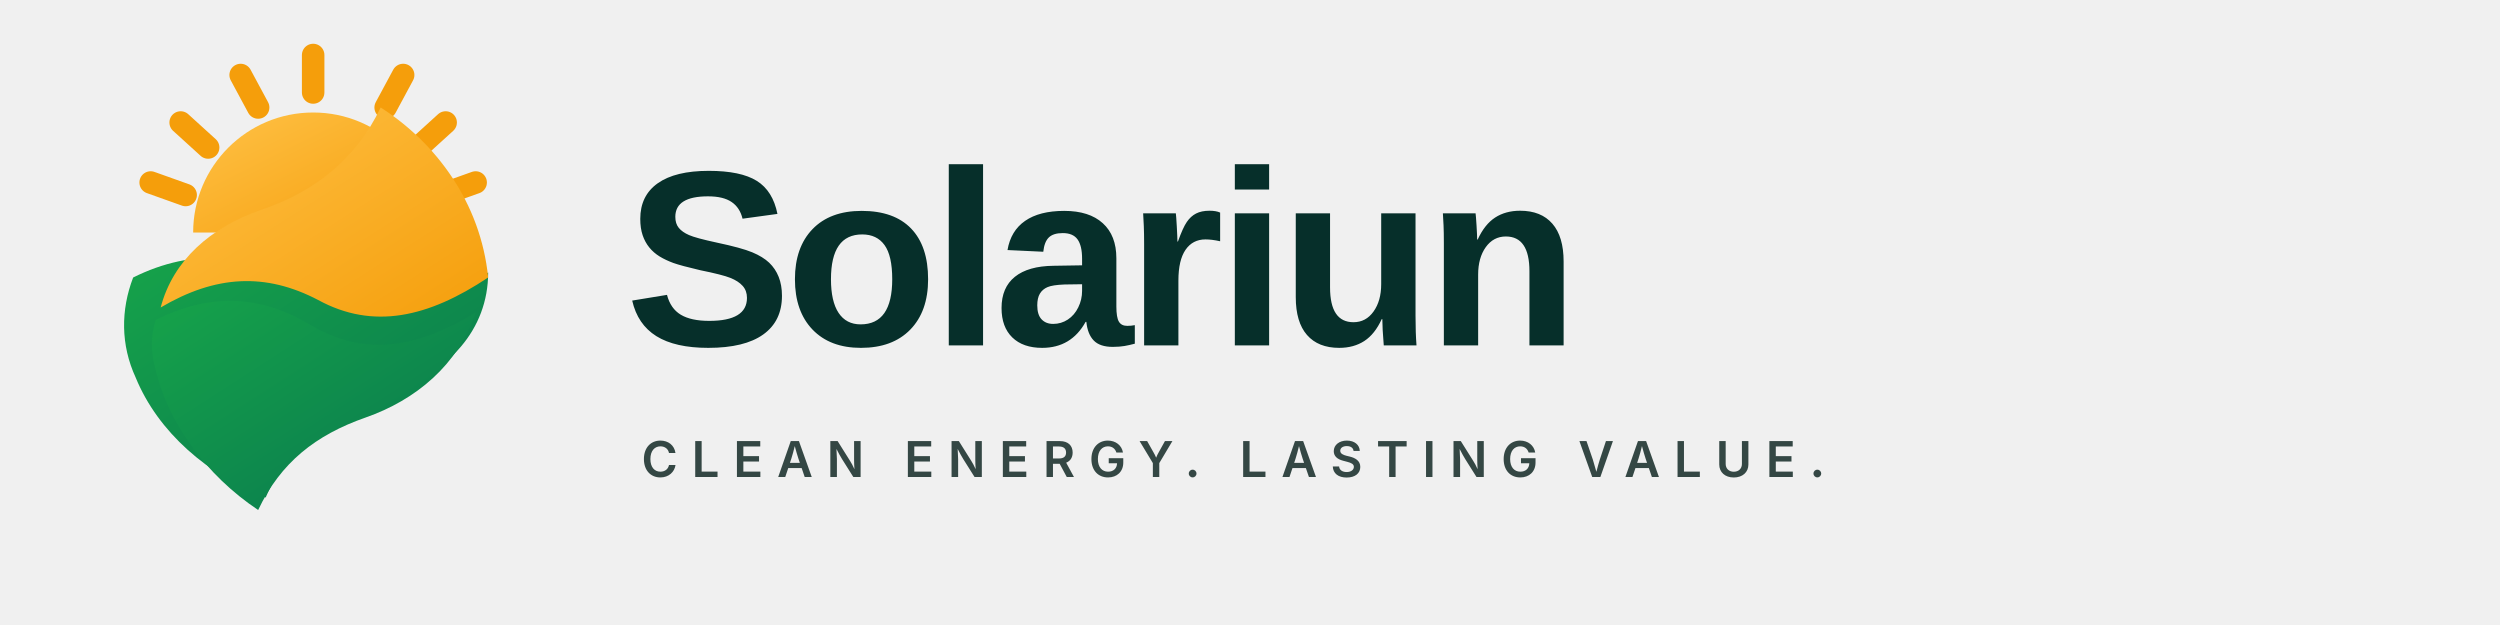
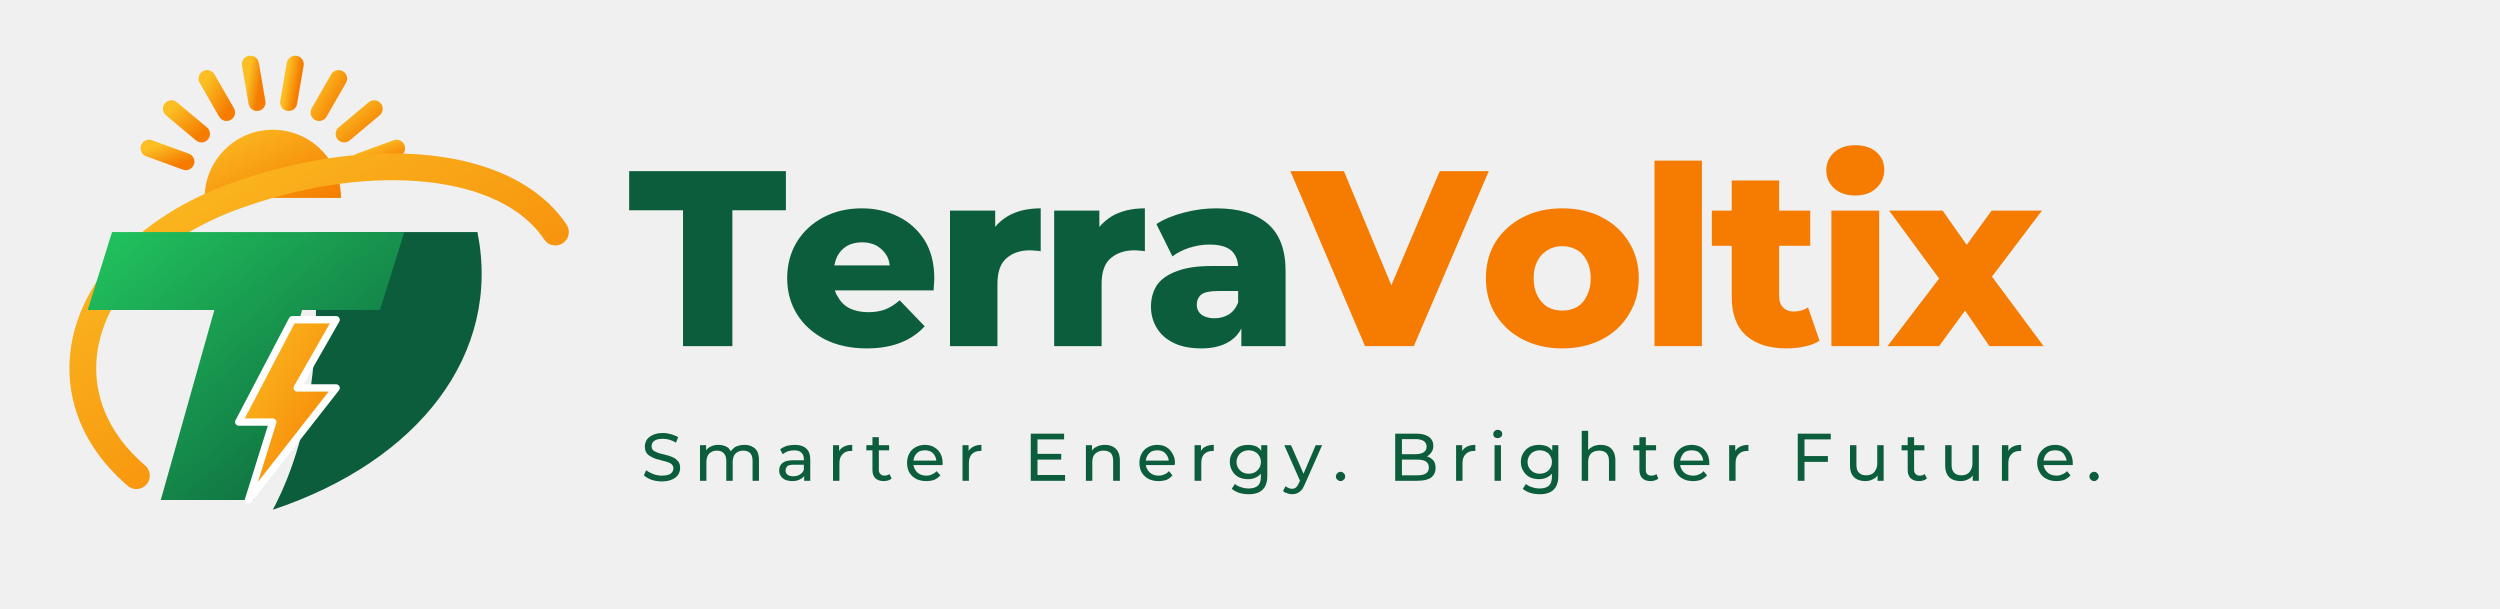
- <svg xmlns="http://www.w3.org/2000/svg" viewBox="0 0 760 190" role="img" aria-labelledby="title">
+ <svg xmlns="http://www.w3.org/2000/svg" viewBox="0 0 780 190" role="img" aria-labelledby="t">
  <defs>
-     <linearGradient id="gold" x1="0" y1="0" x2="1" y2="1">
-       <stop offset="0" stop-color="#FFC247" />
-       <stop offset="1" stop-color="#F59E0B" />
+     <linearGradient id="lg" x1="0" y1="0" x2="1" y2="1">
+       <stop offset="0" stop-color="#22C55E" />
+       <stop offset="1" stop-color="#0B5D3B" />
    </linearGradient>
-     <linearGradient id="green" x1="0" y1="0" x2="1" y2="1">
-       <stop offset="0" stop-color="#16A34A" />
-       <stop offset="1" stop-color="#08764F" />
+     <linearGradient id="lgd" x1="0" y1="0" x2="1" y2="1">
+       <stop offset="0" stop-color="#4ADE80" />
+       <stop offset="1" stop-color="#16A34A" />
+     </linearGradient>
+     <linearGradient id="lo" x1="0" y1="0" x2="1" y2="1">
+       <stop offset="0" stop-color="#FBBF24" />
+       <stop offset="1" stop-color="#F57C00" />
    </linearGradient>
  </defs>
-   <g transform="translate(4 0) scale(.76)">
-     <path d="M72 93a48 48 0 0 1 96 0Z" fill="url(#gold)" />
-     <g stroke="#F59E0B" stroke-width="9" stroke-linecap="round">
-       <path d="M120 22v15" />
-       <path d="M91 30l7 13" />
-       <path d="M67 49l11 10" />
-       <path d="M55 73l14 5" />
-       <path d="M149 43l7-13" />
-       <path d="M162 59l11-10" />
-       <path d="M171 78l14-5" />
+   <g transform="translate(0 4) scale(.76)">
+     <g stroke="url(#lo)" stroke-width="7" stroke-linecap="round">
+       <line x1="76.3" y1="61.1" x2="61.2" y2="55.6" />
+       <line x1="82.7" y1="49.7" x2="70.4" y2="39.4" />
+       <line x1="93.0" y1="40.9" x2="85.0" y2="27.0" />
+       <line x1="105.5" y1="36.8" x2="102.8" y2="21.1" />
+       <line x1="118.5" y1="36.8" x2="121.2" y2="21.1" />
+       <line x1="131.0" y1="40.9" x2="139.0" y2="27.0" />
+       <line x1="141.3" y1="49.7" x2="153.6" y2="39.4" />
+       <line x1="147.7" y1="61.1" x2="162.8" y2="55.6" />
    </g>
-     <path d="M48 111 C72 99 96 101 119 114 C141 127 161 126 190 109 C190 132 174 149 151 157 C129 165 111 176 101 199 C78 190 58 173 49 151 C43 138 43 124 48 111Z" fill="url(#green)" />
-     <path d="M190 111 C166 127 144 132 122 120 C101 109 81 110 59 123 C64 104 79 91 99 84 C120 77 137 64 147 43 C169 57 187 81 190 111Z" fill="url(#gold)" />
-     <path d="M57 128 C79 117 99 118 119 130 C141 143 162 139 185 125 C178 146 161 160 141 167 C121 174 107 185 98 204 C77 190 62 169 57 148 C55 141 55 134 57 128Z" fill="url(#green)" />
+     <path d="M84 76a28 28 0 0 1 56 0Z" fill="url(#lo)" />
+     <path d="M56 190C14 154 34 96 100 74C152 56 208 60 228 90" fill="none" stroke="url(#lo)" stroke-width="11" stroke-linecap="round" />
+     <path d="M128 90H196C206 140 172 184 112 204C130 170 132 128 128 90Z" fill="#0B5D3B" />
+     <path d="M46 90H166L156 122H124L104 200H66L88 122H36Z" fill="url(#lg)" />
+     <path d="M120 126 98 168h14l-10 32 36-46h-16l16-28Z" fill="url(#lo)" stroke="#FFFFFF" stroke-width="3" stroke-linejoin="round" />
  </g>
-   <text x="190" y="105" font-family="Montserrat, Arial, sans-serif" font-size="76" font-weight="700" letter-spacing="-2" fill="#062F2A">Solariun</text>
-   <text x="195" y="145" font-family="Inter, Arial, sans-serif" font-size="15" font-weight="600" letter-spacing="4.2" fill="#344744">CLEAN ENERGY. LASTING VALUE.</text>
+   <path fill="#0B5D3B" d="M213.1 108.0V65.6H196.3V53.4H245.2V65.6H228.5V108.0Z M270.4 108.7Q263.0 108.7 257.4 105.9Q251.8 103.0 248.7 98.1Q245.6 93.1 245.6 86.8Q245.6 80.5 248.6 75.5Q251.6 70.6 256.9 67.8Q262.2 65.0 268.9 65.0Q275.1 65.0 280.3 67.6Q285.4 70.1 288.5 75.0Q291.5 79.9 291.5 86.9Q291.5 87.7 291.4 88.7Q291.3 89.7 291.3 90.6H260.5Q260.8 91.8 261.5 92.7Q262.7 95.0 265.1 96.2Q267.6 97.4 270.9 97.4Q274.0 97.4 276.3 96.5Q278.5 95.6 280.7 93.7L288.5 101.8Q285.4 105.2 281.0 106.9Q276.5 108.7 270.4 108.7ZM260.3 82.8H277.6Q277.4 81.2 276.8 80.0Q275.6 77.9 273.6 76.7Q271.6 75.6 269.0 75.6Q266.3 75.6 264.3 76.7Q262.3 77.9 261.2 80.0Q260.6 81.3 260.3 82.8Z M296.4 108.0V65.7H310.5V70.8Q312.1 68.8 314.5 67.4Q318.7 65.0 324.7 65.0V78.4Q323.7 78.2 322.9 78.2Q322.2 78.1 321.3 78.1Q316.8 78.1 314.0 80.6Q311.2 83.0 311.2 88.6V108.0Z M328.9 108.0V65.7H343.0V70.8Q344.7 68.8 347.0 67.4Q351.2 65.0 357.2 65.0V78.4Q356.2 78.2 355.5 78.2Q354.7 78.1 353.9 78.1Q349.4 78.1 346.5 80.6Q343.7 83.0 343.7 88.6V108.0Z M387.3 108.0V102.5Q386.0 105.0 383.8 106.4Q380.3 108.7 374.8 108.7Q369.7 108.7 366.2 107.0Q362.7 105.3 360.9 102.3Q359.1 99.3 359.1 95.7Q359.1 91.8 361.0 88.9Q363.0 86.1 367.2 84.6Q371.3 83.0 377.9 83.0H386.3Q386.1 80.0 384.2 78.2Q382.0 76.3 377.3 76.3Q374.3 76.3 371.1 77.3Q368.0 78.3 365.8 80.0L360.8 69.9Q364.4 67.6 369.5 66.3Q374.5 65.0 379.5 65.0Q389.8 65.0 395.4 69.7Q401.1 74.5 401.1 84.5V108.0ZM386.3 90.8H379.9Q376.3 90.8 374.8 91.9Q373.4 93.1 373.4 95.1Q373.4 97.0 374.9 98.2Q376.4 99.3 378.9 99.3Q381.4 99.3 383.4 98.1Q385.3 96.9 386.3 94.4Z" />
+   <path fill="#F57C00" d="M425.9 108.0 402.6 53.4H419.3L434.1 89.0L449.2 53.4H464.5L441.1 108.0Z M487.4 108.7Q480.5 108.7 475.1 105.9Q469.7 103.1 466.6 98.1Q463.6 93.2 463.6 86.8Q463.6 80.4 466.6 75.5Q469.7 70.6 475.1 67.8Q480.5 65.0 487.4 65.0Q494.4 65.0 499.8 67.8Q505.2 70.6 508.2 75.5Q511.3 80.4 511.3 86.8Q511.3 93.2 508.2 98.1Q505.2 103.1 499.8 105.9Q494.4 108.7 487.4 108.7ZM487.4 96.9Q490.0 96.9 492.0 95.8Q494.0 94.6 495.1 92.3Q496.3 90.0 496.3 86.8Q496.3 83.6 495.1 81.4Q494.0 79.1 492.0 78.0Q490.0 76.8 487.4 76.8Q484.9 76.8 482.9 78.0Q480.9 79.1 479.7 81.4Q478.5 83.6 478.5 86.8Q478.5 90.0 479.7 92.3Q480.9 94.6 482.9 95.8Q484.9 96.9 487.4 96.9Z M516.2 108.0V50.1H531.0V108.0Z M557.4 108.7Q549.3 108.7 544.8 104.7Q540.3 100.7 540.3 92.6V76.7H534.1V65.7H540.3V56.3H555.1V65.7H564.8V76.7H555.1V92.4Q555.1 94.7 556.3 95.9Q557.6 97.2 559.5 97.2Q562.2 97.2 564.1 95.9L567.7 106.3Q565.9 107.5 563.1 108.1Q560.4 108.7 557.4 108.7Z M571.4 108.0V65.7H586.3V108.0ZM578.8 61.0Q574.8 61.0 572.3 58.8Q569.8 56.5 569.8 53.2Q569.8 49.8 572.3 47.5Q574.8 45.3 578.8 45.3Q582.9 45.3 585.4 47.4Q587.9 49.6 587.9 52.9Q587.9 56.4 585.4 58.7Q583.0 61.0 578.8 61.0Z M588.9 108.0 605.0 86.9 589.4 65.7H606.1L613.6 76.4L621.4 65.7H637.1L621.5 86.3L637.6 108.0H620.7L613.1 96.9L605.0 108.0Z" />
+   <path fill="#0B5D3B" d="M206.5 150.2Q204.8 150.2 203.3 149.7Q201.7 149.1 200.9 148.3L201.6 146.7Q202.5 147.4 203.8 147.9Q205.1 148.4 206.5 148.4Q207.8 148.4 208.6 148.1Q209.4 147.8 209.7 147.3Q210.1 146.8 210.1 146.1Q210.1 145.4 209.6 144.9Q209.1 144.4 208.3 144.2Q207.6 143.9 206.6 143.7Q205.7 143.4 204.7 143.2Q203.8 142.9 203.0 142.4Q202.2 142.0 201.7 141.3Q201.2 140.5 201.2 139.3Q201.2 138.2 201.8 137.2Q202.4 136.3 203.7 135.7Q204.9 135.1 206.8 135.1Q208.1 135.1 209.4 135.5Q210.6 135.8 211.6 136.4L210.9 138.1Q209.9 137.5 208.9 137.2Q207.8 136.9 206.8 136.9Q205.6 136.9 204.8 137.2Q204.0 137.5 203.6 138.1Q203.3 138.6 203.3 139.2Q203.3 140.0 203.8 140.5Q204.3 140.9 205.1 141.2Q205.8 141.5 206.8 141.7Q207.7 141.9 208.7 142.2Q209.6 142.5 210.4 142.9Q211.2 143.4 211.7 144.1Q212.2 144.8 212.2 146.0Q212.2 147.1 211.6 148.1Q211.0 149.0 209.7 149.6Q208.4 150.2 206.5 150.2Z M218.4 150.0V138.9H220.3V140.5Q220.8 139.8 221.6 139.4Q222.7 138.8 224.1 138.8Q225.7 138.8 226.9 139.5Q227.6 140.0 228.0 140.8Q228.5 140.1 229.3 139.5Q230.6 138.8 232.3 138.8Q233.6 138.8 234.6 139.3Q235.7 139.8 236.3 140.9Q236.8 142.0 236.8 143.6V150.0H234.8V143.8Q234.8 142.2 234.1 141.4Q233.3 140.6 231.9 140.6Q230.9 140.6 230.2 141.0Q229.4 141.4 229.0 142.2Q228.6 143.0 228.6 144.3V150.0H226.6V143.8Q226.6 142.2 225.8 141.4Q225.1 140.6 223.7 140.6Q222.7 140.6 222.0 141.0Q221.2 141.4 220.8 142.2Q220.4 143.0 220.4 144.3V150.0Z M250.9 150.0V148.5Q250.5 149.1 249.7 149.5Q248.7 150.1 247.2 150.1Q246.0 150.1 245.0 149.7Q244.1 149.3 243.6 148.5Q243.1 147.8 243.1 146.8Q243.1 145.9 243.5 145.2Q243.9 144.5 244.9 144.0Q245.9 143.6 247.6 143.6H250.8V143.2Q250.8 141.9 250.0 141.2Q249.3 140.5 247.8 140.5Q246.8 140.5 245.8 140.8Q244.9 141.2 244.2 141.7L243.4 140.2Q244.3 139.5 245.5 139.1Q246.7 138.8 248.0 138.8Q250.3 138.8 251.5 139.9Q252.8 141.0 252.8 143.3V150.0ZM250.8 145.0H247.6Q246.1 145.0 245.6 145.5Q245.1 146.1 245.1 146.8Q245.1 147.6 245.7 148.1Q246.4 148.6 247.5 148.6Q248.7 148.6 249.5 148.1Q250.4 147.6 250.8 146.6Z M259.9 150.0V138.9H261.8V140.7Q262.3 139.9 263.2 139.4Q264.3 138.8 265.9 138.8V140.7Q265.8 140.7 265.7 140.7H265.4Q263.8 140.7 262.9 141.7Q261.9 142.6 261.9 144.5V150.0Z M275.7 150.1Q274.1 150.1 273.1 149.2Q272.2 148.3 272.2 146.6V140.5H270.3V138.9H272.2V136.4H274.2V138.9H277.4V140.5H274.2V146.6Q274.2 147.5 274.7 147.9Q275.1 148.4 276.0 148.4Q276.9 148.4 277.5 147.9L278.2 149.3Q277.7 149.7 277.1 149.9Q276.4 150.1 275.7 150.1Z M289.0 150.1Q287.2 150.1 285.8 149.4Q284.5 148.7 283.7 147.4Q283.0 146.1 283.0 144.4Q283.0 142.8 283.7 141.5Q284.4 140.2 285.7 139.5Q287.0 138.8 288.6 138.8Q290.2 138.8 291.4 139.5Q292.7 140.2 293.4 141.5Q294.1 142.8 294.1 144.5Q294.1 144.6 294.1 144.8Q294.0 145.0 294.0 145.1H285.0Q285.1 145.9 285.5 146.5Q286.0 147.4 286.9 147.9Q287.8 148.4 289.0 148.4Q290.0 148.4 290.8 148.0Q291.6 147.7 292.2 147.0L293.4 148.3Q292.6 149.2 291.5 149.7Q290.4 150.1 289.0 150.1ZM285.0 143.7H292.1Q292.1 142.9 291.7 142.3Q291.3 141.4 290.4 140.9Q289.6 140.5 288.6 140.5Q287.5 140.5 286.7 140.9Q285.9 141.4 285.4 142.3Q285.1 142.9 285.0 143.7Z M300.3 150.0V138.9H302.2V140.7Q302.7 139.9 303.6 139.4Q304.7 138.8 306.2 138.8V140.7Q306.1 140.7 306.0 140.7H305.8Q304.2 140.7 303.2 141.7Q302.3 142.6 302.3 144.5V150.0Z M321.6 150.0V135.3H332.0V137.1H323.7V141.6H331.1V143.4H323.7V148.2H332.3V150.0Z M338.8 150.0V138.9H340.7V140.6Q341.2 139.8 342.1 139.4Q343.2 138.8 344.7 138.8Q346.1 138.8 347.1 139.3Q348.2 139.8 348.8 140.9Q349.4 142.0 349.4 143.6V150.0H347.3V143.8Q347.3 142.2 346.6 141.4Q345.8 140.6 344.3 140.6Q343.3 140.6 342.5 141.0Q341.7 141.4 341.2 142.2Q340.8 143.0 340.8 144.3V150.0Z M361.4 150.1Q359.7 150.1 358.3 149.4Q357.0 148.7 356.2 147.4Q355.5 146.1 355.5 144.4Q355.5 142.8 356.2 141.5Q356.9 140.2 358.2 139.5Q359.5 138.8 361.1 138.8Q362.7 138.8 363.9 139.5Q365.1 140.2 365.8 141.5Q366.6 142.8 366.6 144.5Q366.6 144.6 366.5 144.8Q366.5 145.0 366.5 145.1H357.5Q357.6 145.9 358.0 146.5Q358.5 147.4 359.4 147.9Q360.3 148.4 361.5 148.4Q362.5 148.4 363.3 148.0Q364.1 147.7 364.7 147.0L365.8 148.3Q365.1 149.2 364.0 149.7Q362.8 150.1 361.4 150.1ZM357.5 143.7H364.6Q364.6 142.9 364.2 142.3Q363.7 141.4 362.9 140.9Q362.1 140.5 361.1 140.5Q360.0 140.5 359.2 140.9Q358.4 141.4 357.9 142.3Q357.6 142.9 357.5 143.7Z M372.7 150.0V138.9H374.7V140.7Q375.1 139.9 376.0 139.4Q377.1 138.8 378.7 138.8V140.7Q378.6 140.7 378.5 140.7H378.3Q376.7 140.7 375.7 141.7Q374.8 142.6 374.8 144.5V150.0Z M389.6 154.2Q388.1 154.2 386.7 153.8Q385.2 153.3 384.3 152.5L385.3 151.0Q386.1 151.7 387.2 152.0Q388.3 152.4 389.6 152.4Q391.5 152.4 392.5 151.5Q393.4 150.6 393.4 148.7V147.8Q392.8 148.5 392.0 148.9Q390.8 149.5 389.4 149.5Q387.8 149.5 386.5 148.9Q385.2 148.2 384.5 147.0Q383.7 145.7 383.7 144.1Q383.7 142.5 384.5 141.3Q385.2 140.1 386.5 139.4Q387.8 138.8 389.4 138.8Q390.8 138.8 392.0 139.3Q392.9 139.8 393.5 140.6V138.9H395.4V148.5Q395.4 151.4 393.9 152.8Q392.5 154.2 389.6 154.2ZM389.6 147.8Q390.7 147.8 391.6 147.3Q392.4 146.8 392.9 146.0Q393.4 145.2 393.4 144.1Q393.4 143.1 392.9 142.3Q392.4 141.4 391.6 141.0Q390.7 140.5 389.6 140.5Q388.5 140.5 387.6 141.0Q386.8 141.4 386.3 142.3Q385.8 143.1 385.8 144.1Q385.8 145.2 386.3 146.0Q386.8 146.8 387.6 147.3Q388.5 147.8 389.6 147.8Z M403.1 154.2Q402.3 154.2 401.6 153.9Q400.8 153.7 400.3 153.2L401.1 151.7Q401.6 152.1 402.1 152.3Q402.6 152.5 403.1 152.5Q403.9 152.5 404.3 152.1Q404.8 151.7 405.2 150.8L405.6 150.0L400.7 138.9H402.8L406.7 147.8L410.5 138.9H412.5L407.1 151.1Q406.6 152.3 406.0 153.0Q405.4 153.6 404.7 153.9Q404.0 154.2 403.1 154.2Z M418.3 150.1Q417.7 150.1 417.3 149.7Q416.8 149.3 416.8 148.7Q416.8 148.0 417.3 147.6Q417.7 147.2 418.3 147.2Q418.8 147.2 419.2 147.6Q419.7 148.0 419.7 148.7Q419.7 149.3 419.2 149.7Q418.8 150.1 418.3 150.1Z M435.3 150.0V135.3H441.9Q444.4 135.3 445.8 136.3Q447.2 137.3 447.2 139.1Q447.2 140.3 446.6 141.1Q446.1 141.9 445.2 142.4Q445.2 142.4 445.2 142.4Q445.5 142.5 445.8 142.6Q446.8 143.1 447.4 143.9Q447.9 144.8 447.9 146.0Q447.9 147.9 446.5 149.0Q445.1 150.0 442.3 150.0ZM437.4 148.3H442.2Q444.0 148.3 444.9 147.7Q445.8 147.1 445.8 145.9Q445.8 144.6 444.9 144.0Q444.0 143.4 442.2 143.4H437.4ZM437.4 141.7H441.7Q443.3 141.7 444.2 141.1Q445.1 140.5 445.1 139.4Q445.1 138.2 444.2 137.6Q443.3 137.0 441.7 137.0H437.4Z M454.3 150.0V138.9H456.2V140.7Q456.7 139.9 457.6 139.4Q458.7 138.8 460.3 138.8V140.7Q460.2 140.7 460.1 140.7H459.8Q458.2 140.7 457.3 141.7Q456.3 142.6 456.3 144.5V150.0Z M466.3 150.0V138.9H468.3V150.0ZM467.3 136.7Q466.7 136.7 466.3 136.4Q465.9 136.0 465.9 135.4Q465.9 134.9 466.3 134.5Q466.7 134.1 467.3 134.1Q467.9 134.1 468.3 134.5Q468.7 134.8 468.7 135.4Q468.7 136.0 468.3 136.3Q467.9 136.7 467.3 136.7Z M480.4 154.2Q478.9 154.2 477.5 153.8Q476.0 153.3 475.1 152.5L476.1 151.0Q476.9 151.7 478.0 152.0Q479.1 152.4 480.4 152.4Q482.3 152.4 483.3 151.5Q484.2 150.6 484.2 148.7V147.8Q483.6 148.5 482.8 148.9Q481.6 149.5 480.2 149.5Q478.6 149.5 477.3 148.9Q476.0 148.2 475.3 147.0Q474.5 145.7 474.5 144.1Q474.5 142.5 475.3 141.3Q476.0 140.1 477.3 139.4Q478.6 138.8 480.2 138.8Q481.6 138.8 482.8 139.3Q483.7 139.8 484.3 140.6V138.9H486.2V148.5Q486.2 151.4 484.7 152.8Q483.3 154.2 480.4 154.2ZM480.4 147.8Q481.5 147.8 482.4 147.3Q483.3 146.8 483.7 146.0Q484.2 145.2 484.2 144.1Q484.2 143.1 483.7 142.3Q483.3 141.4 482.4 141.0Q481.5 140.5 480.4 140.5Q479.3 140.5 478.4 141.0Q477.6 141.4 477.1 142.3Q476.6 143.1 476.6 144.1Q476.6 145.2 477.1 146.0Q477.6 146.8 478.4 147.3Q479.3 147.8 480.4 147.8Z M493.5 150.0V134.4H495.5V140.4Q496.0 139.8 496.8 139.4Q497.9 138.8 499.4 138.8Q500.8 138.8 501.8 139.3Q502.8 139.8 503.4 140.9Q504.0 142.0 504.0 143.6V150.0H502.0V143.8Q502.0 142.2 501.2 141.4Q500.4 140.6 499.0 140.6Q497.9 140.6 497.1 141.0Q496.3 141.4 495.9 142.2Q495.5 143.0 495.5 144.3V150.0Z M515.0 150.1Q513.3 150.1 512.4 149.2Q511.5 148.3 511.5 146.6V140.5H509.6V138.9H511.5V136.4H513.5V138.9H516.7V140.5H513.5V146.6Q513.5 147.5 513.9 147.9Q514.4 148.4 515.2 148.4Q516.2 148.4 516.8 147.9L517.4 149.3Q517.0 149.7 516.3 149.9Q515.7 150.1 515.0 150.1Z M528.2 150.1Q526.4 150.1 525.1 149.4Q523.7 148.7 523.0 147.4Q522.2 146.1 522.2 144.4Q522.2 142.8 522.9 141.5Q523.7 140.2 524.9 139.5Q526.2 138.8 527.8 138.8Q529.4 138.8 530.7 139.5Q531.9 140.2 532.6 141.5Q533.3 142.8 533.3 144.5Q533.3 144.6 533.3 144.8Q533.3 145.0 533.3 145.1H524.2Q524.3 145.9 524.7 146.5Q525.2 147.4 526.1 147.9Q527.1 148.4 528.3 148.4Q529.3 148.4 530.1 148.0Q530.9 147.7 531.5 147.0L532.6 148.3Q531.8 149.2 530.7 149.7Q529.6 150.1 528.2 150.1ZM524.2 143.7H531.4Q531.3 142.9 531.0 142.3Q530.5 141.4 529.7 140.9Q528.9 140.5 527.8 140.5Q526.8 140.5 525.9 140.9Q525.1 141.4 524.7 142.3Q524.3 142.9 524.2 143.7Z M539.5 150.0V138.9H541.4V140.7Q541.9 139.9 542.8 139.4Q543.9 138.8 545.5 138.8V140.7Q545.4 140.7 545.3 140.7H545.0Q543.4 140.7 542.5 141.7Q541.5 142.6 541.5 144.5V150.0Z M560.9 150.0V135.3H571.2V137.1H563.0V142.3H570.3V144.1H563.0V150.0Z M582.0 150.1Q580.6 150.1 579.5 149.6Q578.4 149.1 577.8 148.0Q577.2 146.9 577.2 145.3V138.9H579.2V145.0Q579.2 146.7 580.0 147.5Q580.8 148.3 582.2 148.3Q583.3 148.3 584.0 147.9Q584.8 147.5 585.2 146.6Q585.7 145.8 585.7 144.6V138.9H587.7V150.0H585.8V148.3Q585.3 149.1 584.4 149.5Q583.3 150.1 582.0 150.1Z M598.7 150.1Q597.1 150.1 596.1 149.2Q595.2 148.3 595.2 146.6V140.5H593.3V138.9H595.2V136.4H597.2V138.9H600.4V140.5H597.2V146.6Q597.2 147.5 597.7 147.9Q598.1 148.4 599.0 148.4Q599.9 148.4 600.5 147.9L601.2 149.3Q600.7 149.7 600.1 149.9Q599.4 150.1 598.7 150.1Z M611.7 150.1Q610.3 150.1 609.2 149.6Q608.1 149.1 607.5 148.0Q606.9 146.9 606.9 145.3V138.9H608.9V145.0Q608.9 146.7 609.7 147.5Q610.5 148.3 611.9 148.3Q613.0 148.3 613.7 147.9Q614.5 147.5 614.9 146.6Q615.4 145.8 615.4 144.6V138.9H617.4V150.0H615.5V148.3Q615.0 149.1 614.1 149.5Q613.1 150.1 611.7 150.1Z M624.6 150.0V138.9H626.6V140.7Q627.0 139.9 627.9 139.4Q629.0 138.8 630.6 138.8V140.7Q630.5 140.7 630.4 140.7H630.1Q628.5 140.7 627.6 141.7Q626.6 142.6 626.6 144.5V150.0Z M641.6 150.1Q639.8 150.1 638.5 149.4Q637.1 148.7 636.4 147.4Q635.6 146.1 635.6 144.4Q635.6 142.8 636.3 141.5Q637.1 140.2 638.3 139.5Q639.6 138.8 641.2 138.8Q642.8 138.8 644.0 139.5Q645.3 140.2 646.0 141.5Q646.7 142.8 646.7 144.5Q646.7 144.6 646.7 144.8Q646.7 145.0 646.7 145.1H637.6Q637.7 145.9 638.1 146.5Q638.6 147.4 639.5 147.9Q640.5 148.4 641.7 148.4Q642.6 148.4 643.4 148.0Q644.3 147.7 644.9 147.0L646.0 148.3Q645.2 149.2 644.1 149.7Q643.0 150.1 641.6 150.1ZM637.6 143.7H644.8Q644.7 142.9 644.3 142.3Q643.9 141.4 643.1 140.9Q642.3 140.5 641.2 140.5Q640.1 140.5 639.3 140.9Q638.5 141.4 638.0 142.3Q637.7 142.9 637.6 143.7Z M653.4 150.1Q652.8 150.1 652.4 149.7Q651.9 149.3 651.9 148.7Q651.9 148.0 652.4 147.6Q652.8 147.2 653.4 147.2Q653.9 147.2 654.3 147.6Q654.8 148.0 654.8 148.7Q654.8 149.3 654.3 149.7Q653.9 150.1 653.4 150.1Z" />
</svg>
